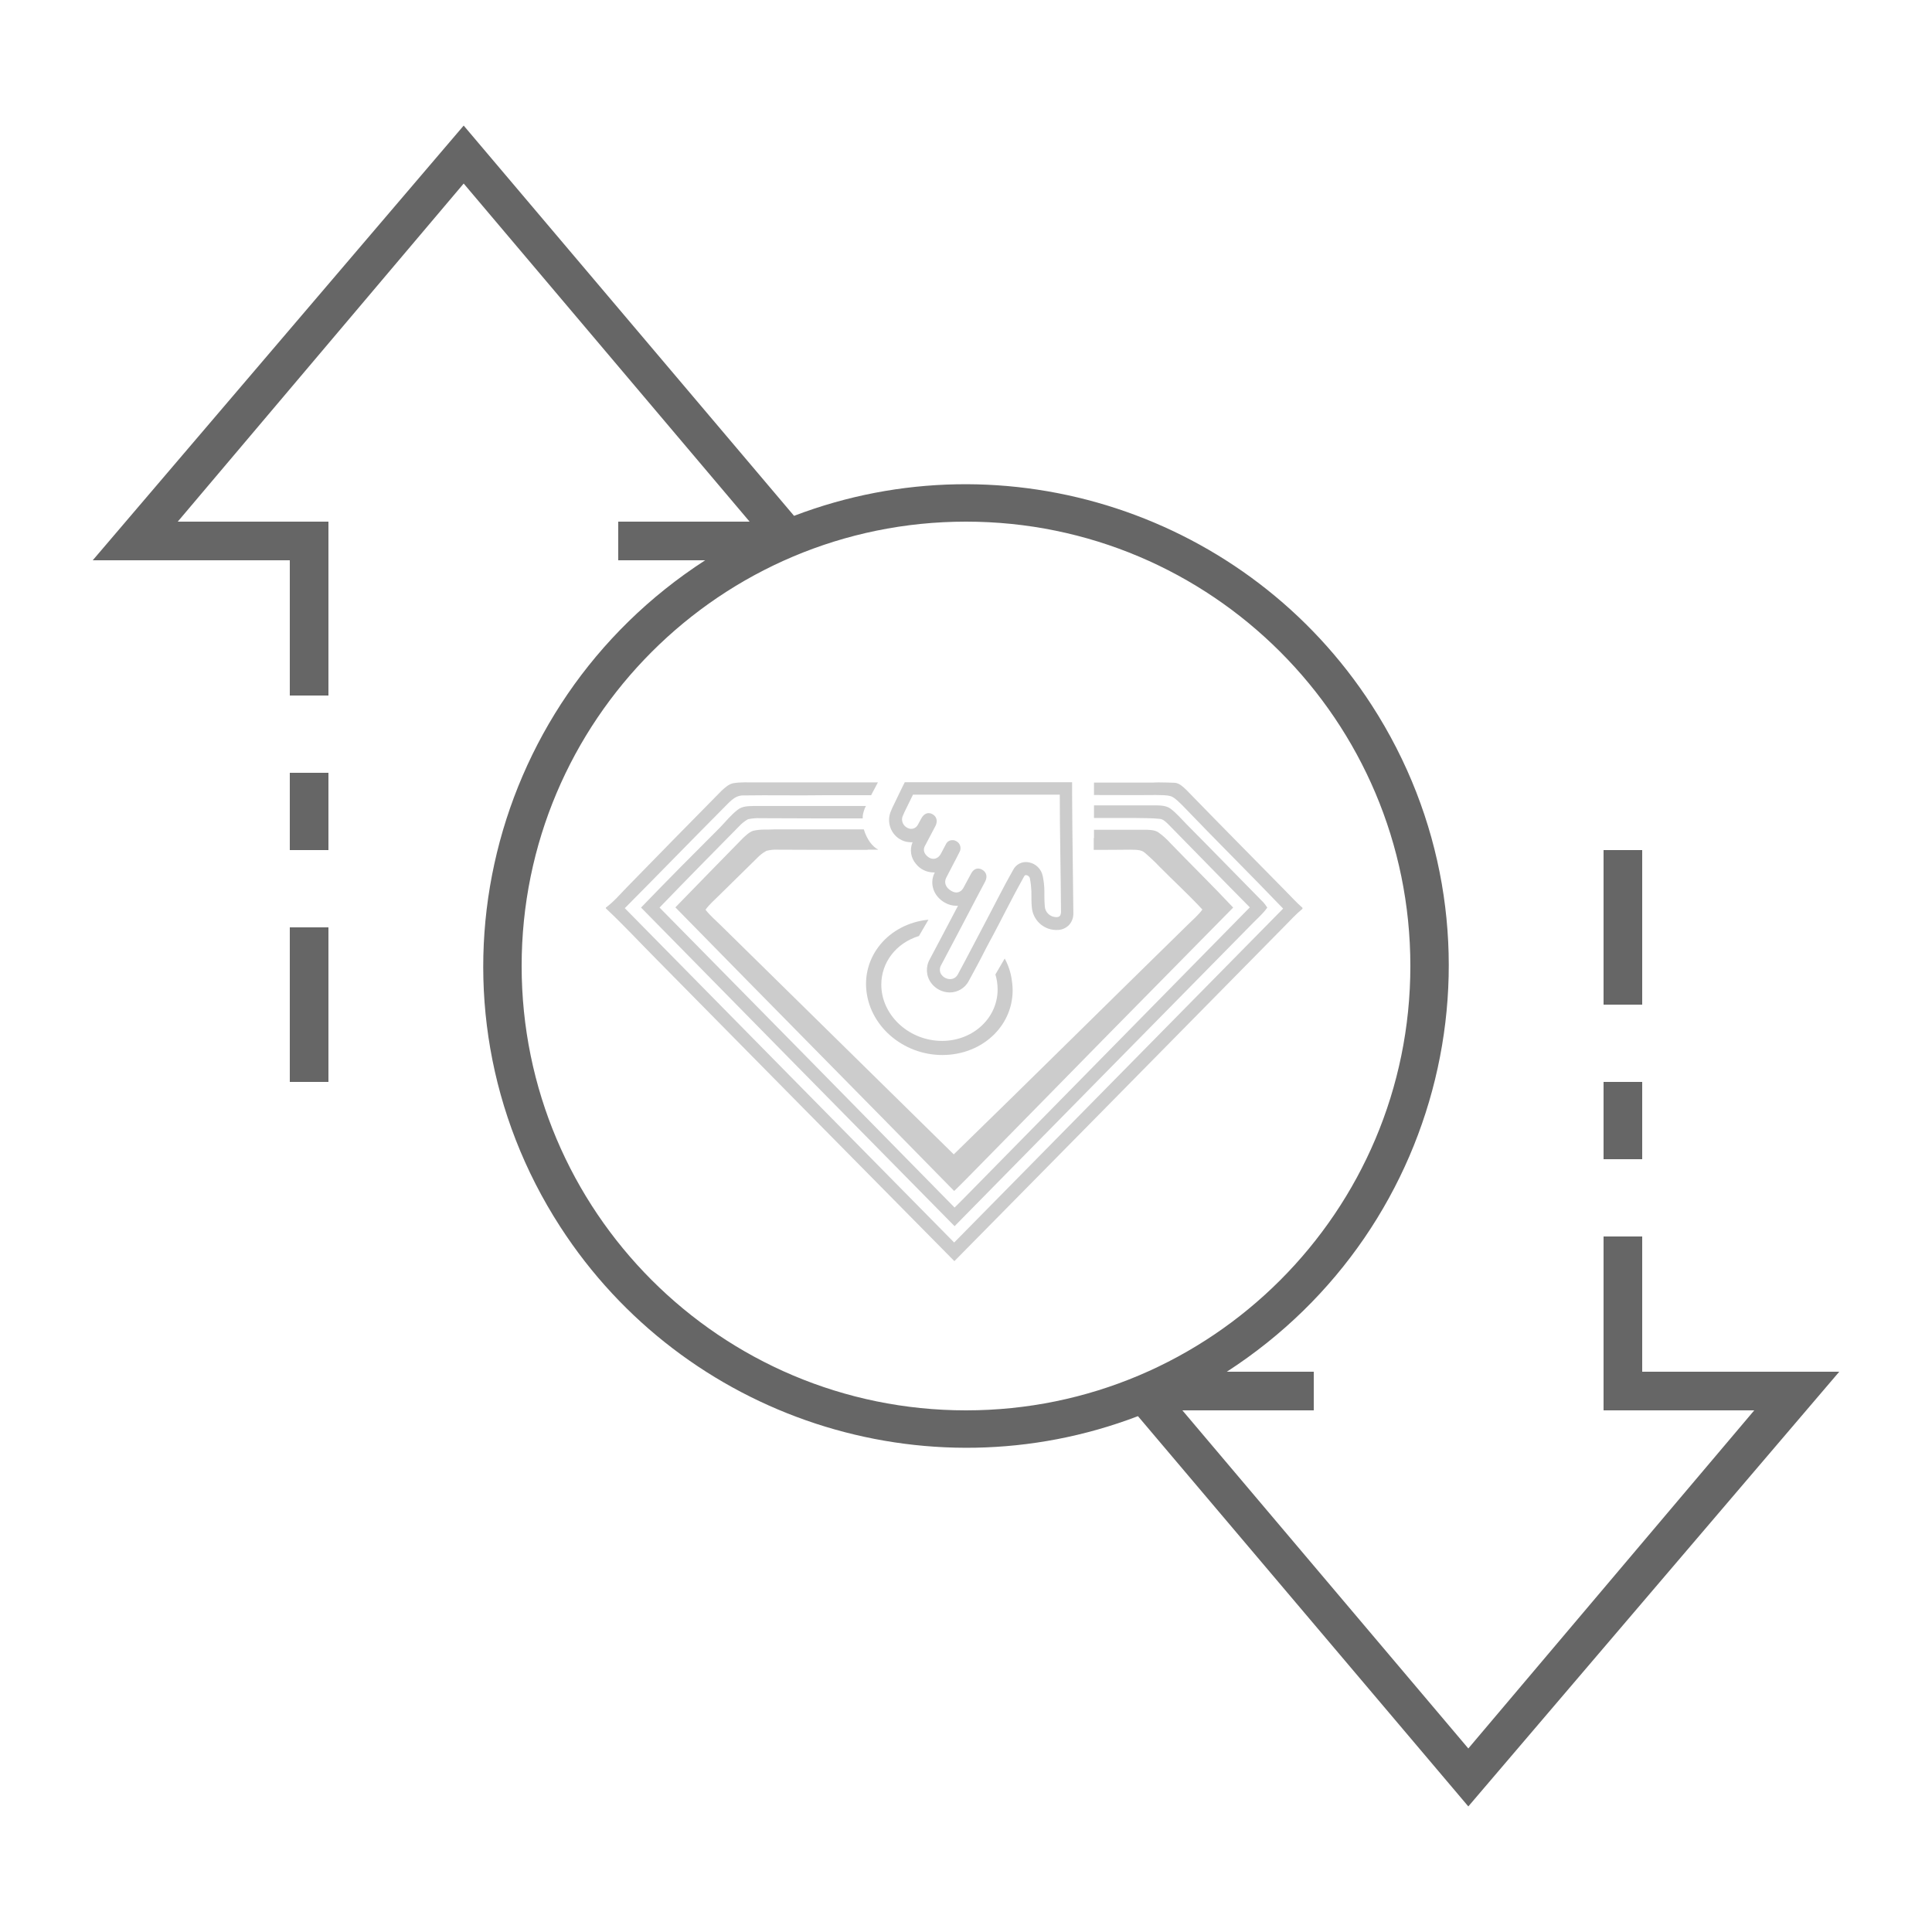
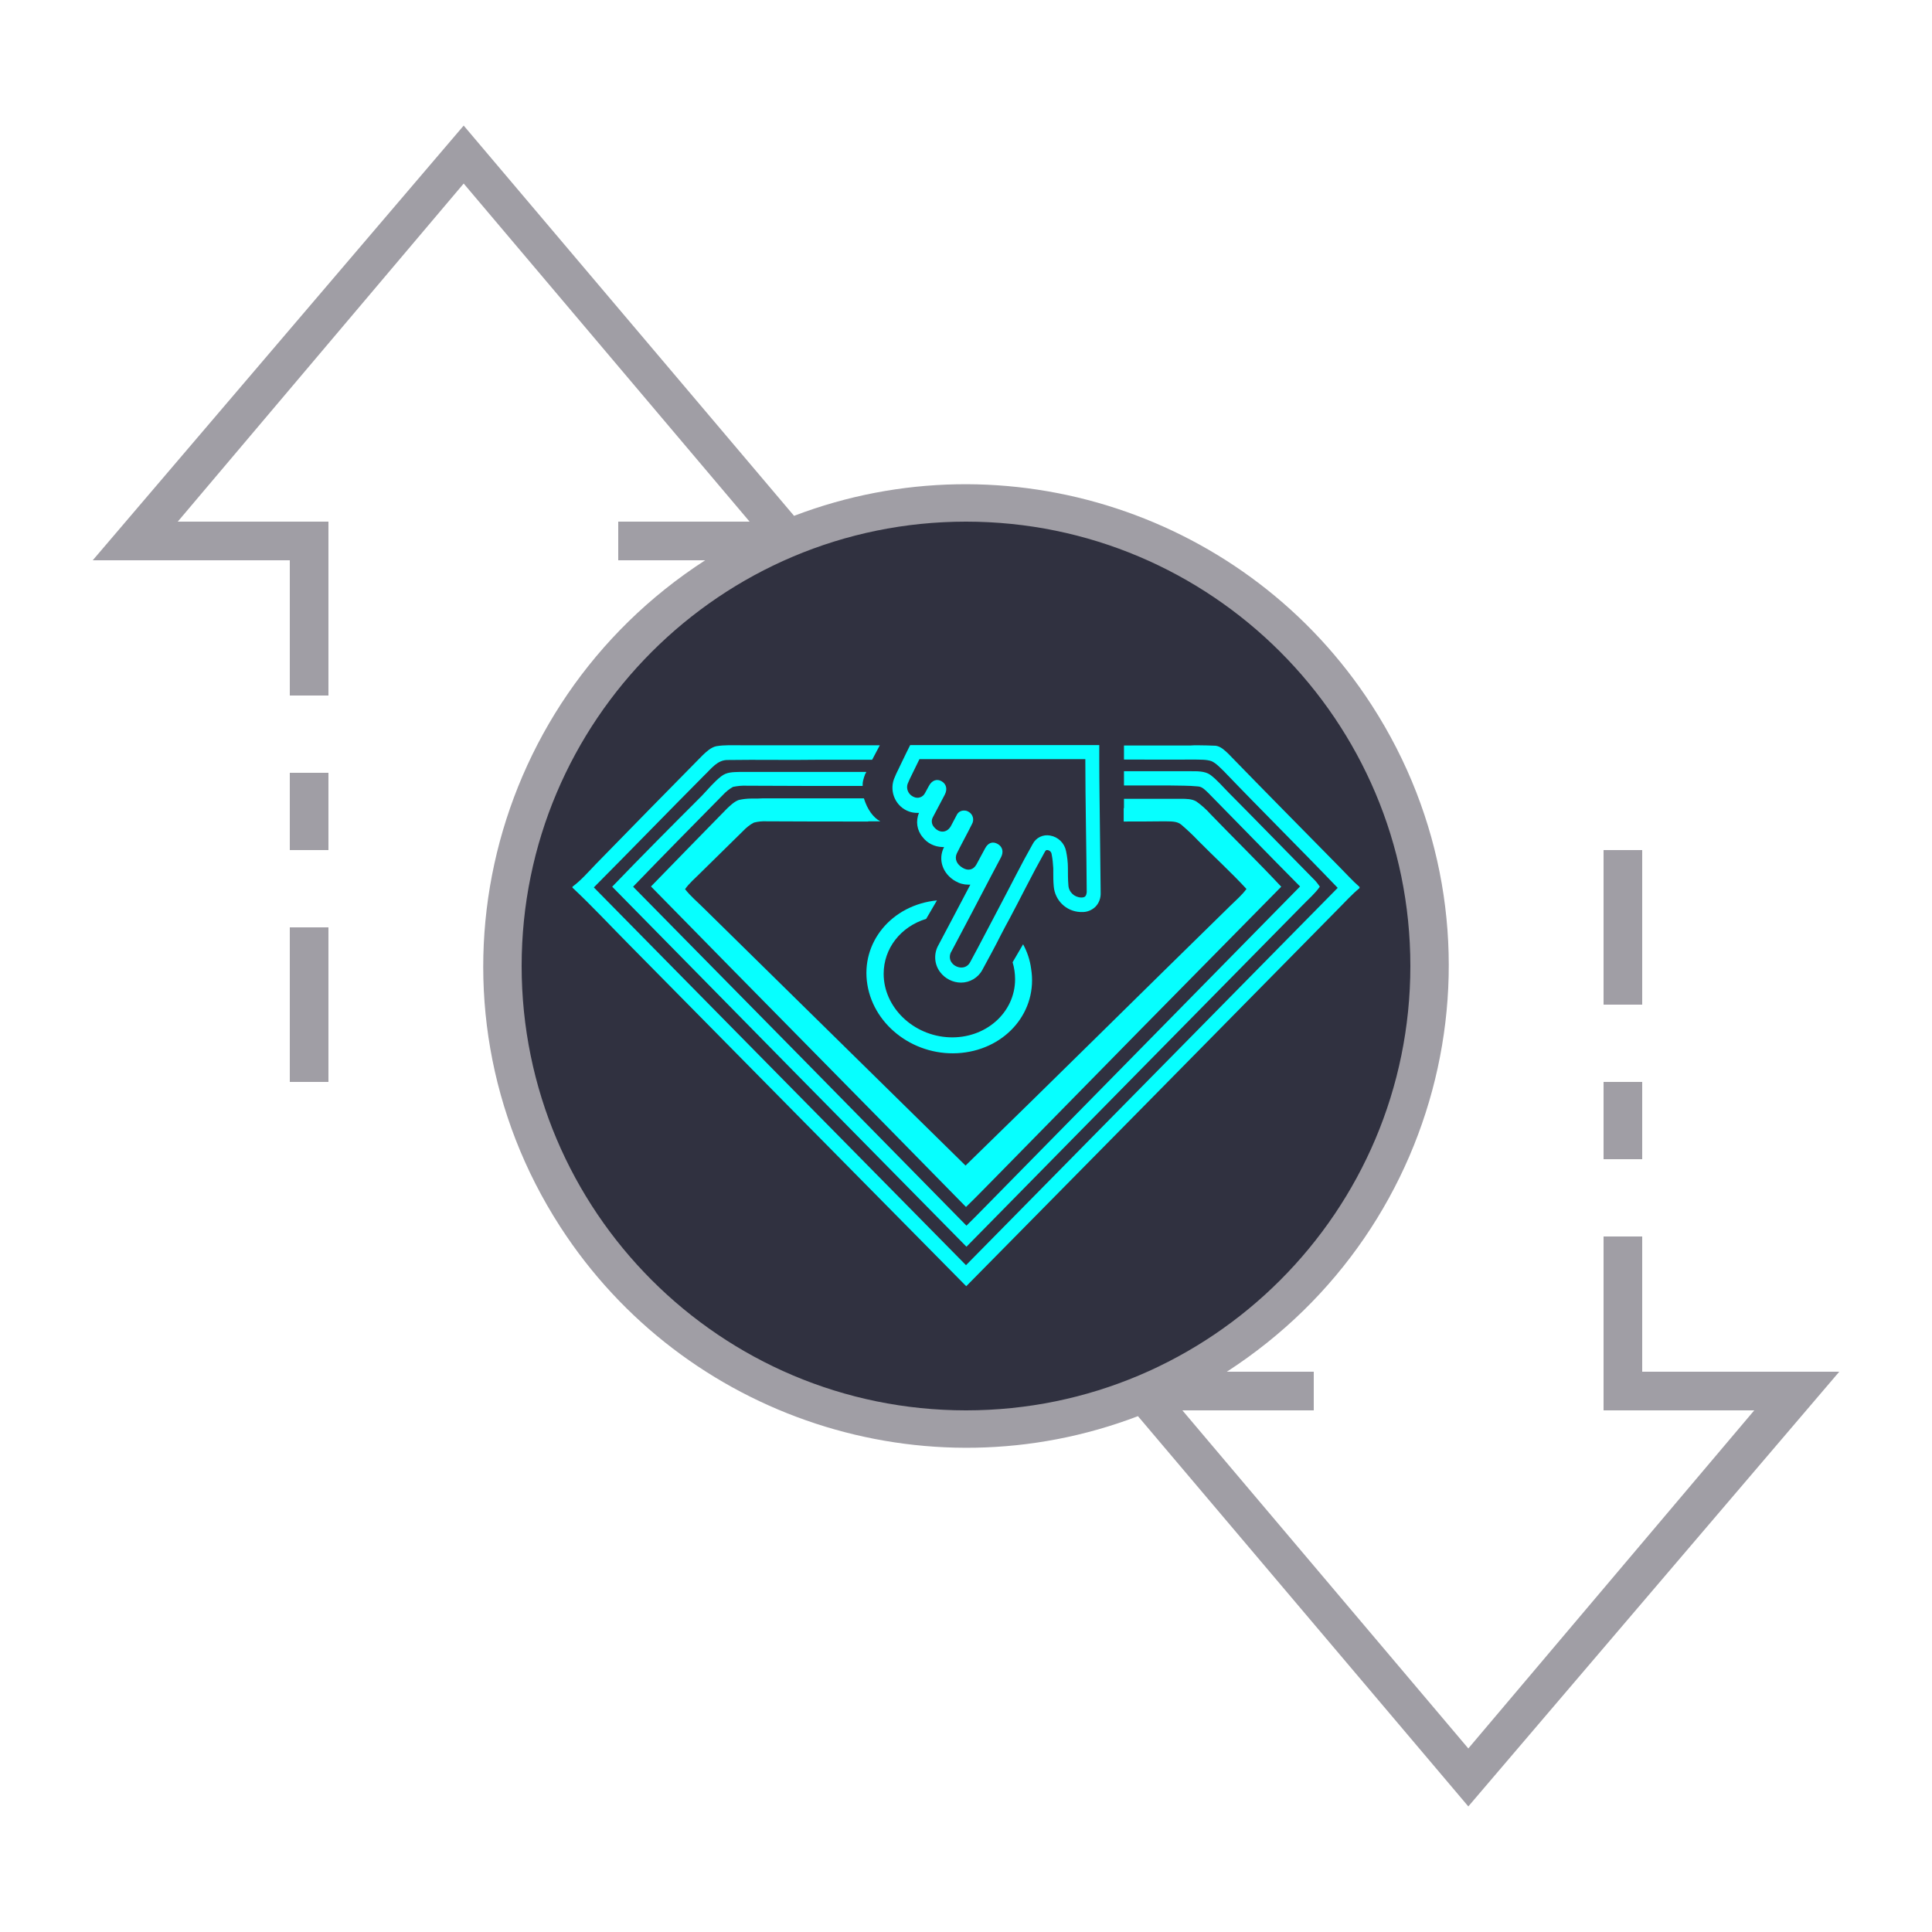
- <svg xmlns="http://www.w3.org/2000/svg" version="1.1" id="ic_empty_zpiv" x="0px" y="0px" viewBox="0 0 100 100" style="enable-background:new 0 0 100 100;" xml:space="preserve">
-   <defs id="defs31">
+ <svg xmlns="http://www.w3.org/2000/svg" version="1.1" id="ic_empty_Dark_transactions" x="0px" y="0px" viewBox="0 0 100 100" style="enable-background:new 0 0 100 100;" xml:space="preserve">
+   <defs id="defs32">
    <pattern id="EMFhbasepattern" patternUnits="userSpaceOnUse" width="6" height="6" x="0" y="0" />
-     <pattern id="EMFhbasepattern-1" patternUnits="userSpaceOnUse" width="6" height="6" x="0" y="0" />
-     <pattern id="EMFhbasepattern-5" patternUnits="userSpaceOnUse" width="6" height="6" x="0" y="0" />
  </defs>
  <style type="text/css" id="style2">
	.st0{fill:#2EA1FF;}
- 	.st1{fill:#666666;}
+ 	.st1{fill:#A09EA5;}
	.st2{fill:#EFEFEF;}
</style>
-   <g id="Group_9086">
-     <g id="Group_9085">
-       <g id="Group_9083">
-         <path id="Rectangle_4749" class="st1" d="M83,56h2v4h-2V56z" />
-         <path id="Rectangle_4750" class="st1" d="M83,44h2v8h-2V44z" />
-         <path id="Rectangle_4751" class="st1" d="M15,48h2v8h-2V48z" />
-         <path id="Rectangle_4752" class="st1" d="M15,40h2v4h-2V40z" />
-         <path id="Path_19033" class="st1" d="M95.2,71H85v-7h-2v9h7.8L76,90.5L61.2,73H68v-2h-4.5c11.6-7.5,15-22.9,7.5-34.5     c-6.4-9.9-18.9-14-29.9-9.8L24,6.5L4.8,29H15v7h2v-9H9.2L24,9.5L38.8,27H32v2h4.5c-11.6,7.5-15,22.9-7.5,34.5     c6.4,9.9,18.9,14,29.9,9.8L76,93.5L95.2,71z M27,50c0-12.7,10.3-23,23-23s23,10.3,23,23S62.7,73,50,73S27,62.7,27,50z" />
+   <g id="Group_9036">
+     <circle class="st0" cx="50" cy="50" id="circle5" style="fill:#222333;fill-opacity:0.933;stroke-width:1.3" r="23.278" />
+     <g id="Group_9035">
+       <g id="Group_9034">
+         <path id="Rectangle_4693" class="st1" d="M83,56h2v4h-2V56z" />
+         <path id="Rectangle_4694" class="st1" d="M83,44h2v8h-2V44z" />
+         <path id="Rectangle_4695" class="st1" d="M15,48h2v8h-2V48z" />
+         <path id="Rectangle_4696" class="st1" d="M15,40h2v4h-2V40z" />
+         <path id="Path_18991" class="st1" d="M95.2,71H85v-7h-2v9h7.8L76,90.5L61.2,73H68v-2h-4.5c11.6-7.5,15-22.9,7.5-34.5     c-6.4-9.9-18.9-14-29.9-9.8L24,6.5L4.8,29H15v7h2v-9H9.2L24,9.5L38.8,27H32v2h4.5c-11.6,7.5-15,22.9-7.5,34.5     c6.4,9.9,18.9,14,29.9,9.8L76,93.5L95.2,71z M27,50c0-12.7,10.3-23,23-23s23,10.3,23,23S62.7,73,50,73S27,62.7,27,50z" />
      </g>
    </g>
-     <g id="g24-3" transform="matrix(0.106418,0,0,0.1070853,31.36054,40.48611)" style="fill:#cccccc;fill-opacity:1">
-       <path id="path8-7" class="st0" d="m 269.1,0.1 c -1.1,0 -2.1,0 -3.2,0.1 h -28.5 v 6 c 10.1,0 20.1,0.1 30.2,0 2.5,0.1 5.2,-0.1 7.5,0.7 2,0.9 3.7,2.8 5.3,4.3 16.2,16.8 32.8,33.1 49,49.9 -53.3,53.8 -106.7,107.6 -160,161.4 C 115.9,168.6 62.6,114.8 9.2,60.9 c 16,-16 31.7,-32.1 47.7,-48.1 2.9,-2.7 5.5,-6.5 10,-6.4 12.9,-0.2 25.9,0.1 38.9,-0.1 0.2,0 0.5,0 0.7,0 H 129 l 3.3,-6.2 H 87.1 v 0 H 72.9 c -3.7,0 -7.4,-0.2 -11,0.4 C 59.6,1 57.7,2.8 56.1,4.3 40.7,19.8 25.4,35.3 10.1,50.9 6.9,54.2 3.7,57.9 0,60.6 V 61 c 8.5,7.9 16.4,16.4 24.6,24.6 48.3,48.7 96.6,97.3 144.9,145.9 53.5,-53.9 106.9,-107.7 160.3,-161.6 3,-3 5.7,-6 9,-8.7 v -0.5 c -3,-2.6 -5.7,-5.6 -8.5,-8.4 -16,-16.2 -32.1,-32.3 -48,-48.6 -1.5,-1.4 -3.2,-3.1 -5.4,-3.4 -2.6,-0.1 -5.2,-0.2 -7.8,-0.2 z" style="fill:#cccccc;fill-opacity:1" />
-       <path id="path10-1" class="st0" d="m 237.4,11.2 v 6.1 h 19.7 c 4.1,0.1 8.1,0 12.1,0.4 1.9,0.1 3.1,1.5 4.4,2.7 13.2,13.3 26.3,26.8 39.6,40.1 -45.3,45.8 -90.6,91.6 -135.9,137.4 -2.5,2.6 -5.1,5.1 -7.7,7.7 C 121.8,157.2 74,108.9 26.1,60.6 38.9,47.4 51.8,34.4 64.7,21.4 66,20 67.5,18.8 69.1,17.9 c 2,-0.4 4,-0.6 6,-0.5 16.6,0.1 33.2,0.1 49.8,0.1 0,-1.7 0.4,-3.3 1,-4.8 v -0.1 c 0,-0.1 0,-0.1 0.2,-0.3 0.1,-0.3 0.3,-0.5 0.4,-0.8 H 88.6 v 0 c -5.5,0 -11,0 -16.5,0 H 72 c -2.9,0.1 -5.6,0 -8,1.9 -3.1,2.4 -5.6,5.5 -8.3,8.3 -12.9,12.8 -25.9,25.8 -38.6,38.9 50.8,51.4 101.6,102.7 152.5,154 48.2,-48.7 96.3,-97.3 144.5,-145.9 2.5,-2.6 5.5,-5.1 7.6,-8.1 -0.8,-1.2 -1.7,-2.4 -2.8,-3.4 -12.2,-12.3 -24.2,-24.6 -36.4,-36.8 -2.6,-2.6 -5,-5.5 -8,-7.7 -2.3,-1.6 -5.7,-1.5 -8.4,-1.5 z M 88.6,11.3 c 12.4,0 24.8,0 37.3,0 z m 36.9,2.3 c -0.4,1.1 -0.5,2.3 -0.6,3.5 v 0 c 0,-1.2 0.2,-2.3 0.6,-3.5 z" style="fill:#cccccc;fill-opacity:1" />
-       <path style="fill:#cccccc;fill-opacity:1;stroke-width:0.854" d="m 176.883,141.354 c -1.171,0.087 -2.342,0.088 -3.514,0.088 h -0.668 c -1.506,0 -3.012,0.173 -4.518,0.521 -1.673,0.61 -3.096,2.09 -4.268,3.223 -9.202,9.668 -18.237,19.338 -27.355,29.006 37.73,39.892 75.71,79.522 113.439,119.414 3.932,-3.92 7.781,-8.101 11.629,-12.107 33.881,-35.798 67.846,-71.509 101.895,-107.221 -8.282,-9.146 -16.982,-17.942 -25.432,-27 -1.589,-1.829 -3.263,-3.397 -5.188,-4.791 -1.589,-0.958 -3.681,-0.959 -5.521,-0.959 H 306.887 V 145 h -0.102 v 4.99 c 4.907,-0.001 9.781,-0.009 14.705,-0.078 2.079,0.081 4.479,-0.16 6.078,1.289 2.079,1.852 4.079,3.783 5.998,5.877 5.758,6.039 11.916,11.837 17.434,18.037 -1.599,2.255 -3.839,4.268 -5.838,6.281 -31.829,32.209 -63.418,64.659 -95.326,96.787 -31.349,-31.887 -62.698,-63.774 -94.047,-95.66 -2.319,-2.416 -4.958,-4.671 -6.957,-7.328 1.439,-2.174 3.6,-4.025 5.359,-5.877 5.118,-5.234 10.396,-10.549 15.514,-15.783 1.12,-1.208 2.399,-2.335 3.918,-3.141 1.519,-0.403 3.039,-0.563 4.559,-0.482 12.236,0.081 24.391,0.08 36.627,0.08 v -0.08 h 4.32 a 10,17.143 0 0 1 -5.896,-8.559 z" transform="matrix(1.195351,0,0,1.148097,-129.4377,-139.4877)" id="path12-8" />
-       <path id="path26-9" class="st0" d="m 227.066,37.226 c -0.1,-10.4 -0.3,-21.2 -0.3,-31 v -6.2 h -81.4 l -1.7,3.4 c -0.3,0.7 -1.1,2.2 -1.8,3.7 -0.5,1.1 -1.1,2.2 -1.3,2.7 -0.9,1.7 -1.6,3.3 -2.2,4.8 -2,5.6 0.9,11.8 6.5,13.8 1.1,0.4 2.3,0.6 3.6,0.6 h 0.7 c -1.5,3.5 -0.9,7.5 1.6,10.4 2,2.6 5.1,4.1 8.4,4.2 0.3,0 0.5,0 0.8,0 l -0.1,0.2 c -2.6,5.2 -0.5,11.3 5,14.4 1.7,1 3.6,1.5 5.6,1.5 0.3,0 0.5,0 0.8,0 l -0.9,1.7 c -4.2,8 -8.5,16 -12.8,24.1 -2.1,3.6 -1.9,8.2 0.7,11.6 2.1,2.8 5.5,4.5 9,4.5 3.8,0 7.4,-2.1 9.2,-5.5 2.9,-5.3 5.8,-10.6 8,-15 1.4,-2.7 2.7,-5.1 3.7,-6.9 2.4,-4.6 4.6,-8.6 6.5,-12.4 3.1,-6 5.9,-11.2 8.7,-16.2 0.4,-0.7 0.7,-0.7 0.8,-0.7 h 0.3 c 0.9,0.1 1.7,0.8 1.8,1.8 0.4,2 0.6,4 0.7,6 0,0.5 0,1.1 0,1.6 0,1.9 0,4 0.2,6.1 0.5,6 5.3,10.7 11.4,11 0.3,0 0.5,0 0.7,0 2.1,0.1 4.2,-0.7 5.8,-2.2 1.6,-1.6 2.4,-3.8 2.3,-6.1 -0.1,-8.3 -0.2,-17.3 -0.3,-25.9 z m -8.1,28 c -3,-0.1 -5.4,-2.4 -5.5,-5.4 -0.2,-2.4 -0.2,-4.8 -0.2,-7.3 0,-2.4 -0.3,-4.8 -0.8,-7.2 -0.7,-3.4 -3.4,-6 -6.8,-6.6 -3.1,-0.6 -6.2,0.9 -7.6,3.7 -4.7,8.2 -8.9,16.7 -15.3,28.7 -2.6,4.8 -7,13.4 -11.6,21.8 -1.8,3.3 -6,2.6 -7.8,0.3 -1.2,-1.4 -1.2,-3.5 -0.2,-5 5.8,-10.8 11.5,-21.7 17.2,-32.5 1.4,-2.6 2.7,-5.1 4.1,-7.7 1.2,-2.3 0.7,-4.5 -1.4,-5.7 -2.1,-1.2 -4.1,-0.6 -5.4,1.8 -1.3,2.3 -2.5,4.7 -3.8,7 -1.3,2.3 -3.6,2.8 -5.9,1.4 -2.6,-1.5 -3.6,-3.9 -2.5,-6.2 2.1,-4.2 4.4,-8.3 6.5,-12.5 1.1,-1.9 0.4,-4.3 -1.5,-5.3 -0.5,-0.3 -1.1,-0.5 -1.7,-0.5 -1.4,-0.1 -2.7,0.6 -3.3,1.8 -0.9,1.6 -1.7,3.3 -2.6,4.9 -1.7,2.9 -4.9,3.1 -7.2,0.4 -1.1,-1.2 -1.3,-2.9 -0.5,-4.3 1.7,-3.2 3.4,-6.4 5.1,-9.6 1.2,-2.3 0.7,-4.5 -1.3,-5.7 -2,-1.2 -4.2,-0.5 -5.5,1.9 -0.6,1 -1.1,2.1 -1.7,3.1 -0.9,1.8 -3.1,2.6 -5,1.6 -0.1,0 -0.2,-0.1 -0.2,-0.1 -2,-1 -3,-3.3 -2.3,-5.4 0.6,-1.5 1.3,-2.9 2,-4.3 0.6,-1.2 2.5,-5.1 3.1,-6.3 h 71.4 c 0,18.1 0.5,38.8 0.6,56.9 -0.2,1.9 -0.9,2.3 -2.4,2.3 z" style="fill:#cccccc;fill-opacity:1" />
-       <path style="fill:#cccccc;fill-opacity:1;stroke-width:1.14" d="m 156.894,66.456 c -19.492,1.936 -32.923,17.996 -29.951,36.037 2.971,18.041 21.037,31.125 40.53,29.189 19.492,-1.936 32.923,-17.996 29.951,-36.037 -0.475,-3.625 -1.663,-7.17 -3.446,-10.411 l -4.518,7.682 c 0.713,2.324 1.072,4.852 1.072,7.256 0,14.314 -12.719,25.486 -28.289,24.85 -15.57,-0.636 -28.287,-12.848 -28.287,-27.162 0,-10.818 7.25,-20.136 18.304,-23.509 z" id="path30-4" />
+     <g id="g24-3" transform="matrix(0.1202444,0,0,0.1209984,29.6306,38.56325)" style="fill:#06ffff;fill-opacity:1">
+       <path id="path8-7" class="st0" d="m 269.1,0.1 c -1.1,0 -2.1,0 -3.2,0.1 h -28.5 v 6 c 10.1,0 20.1,0.1 30.2,0 2.5,0.1 5.2,-0.1 7.5,0.7 2,0.9 3.7,2.8 5.3,4.3 16.2,16.8 32.8,33.1 49,49.9 -53.3,53.8 -106.7,107.6 -160,161.4 C 115.9,168.6 62.6,114.8 9.2,60.9 c 16,-16 31.7,-32.1 47.7,-48.1 2.9,-2.7 5.5,-6.5 10,-6.4 12.9,-0.2 25.9,0.1 38.9,-0.1 0.2,0 0.5,0 0.7,0 H 129 l 3.3,-6.2 H 87.1 v 0 H 72.9 c -3.7,0 -7.4,-0.2 -11,0.4 C 59.6,1 57.7,2.8 56.1,4.3 40.7,19.8 25.4,35.3 10.1,50.9 6.9,54.2 3.7,57.9 0,60.6 V 61 c 8.5,7.9 16.4,16.4 24.6,24.6 48.3,48.7 96.6,97.3 144.9,145.9 53.5,-53.9 106.9,-107.7 160.3,-161.6 3,-3 5.7,-6 9,-8.7 v -0.5 c -3,-2.6 -5.7,-5.6 -8.5,-8.4 -16,-16.2 -32.1,-32.3 -48,-48.6 -1.5,-1.4 -3.2,-3.1 -5.4,-3.4 -2.6,-0.1 -5.2,-0.2 -7.8,-0.2 z" style="fill:#06ffff;fill-opacity:1" />
+       <path id="path10-1" class="st0" d="m 237.4,11.2 v 6.1 h 19.7 c 4.1,0.1 8.1,0 12.1,0.4 1.9,0.1 3.1,1.5 4.4,2.7 13.2,13.3 26.3,26.8 39.6,40.1 -45.3,45.8 -90.6,91.6 -135.9,137.4 -2.5,2.6 -5.1,5.1 -7.7,7.7 C 121.8,157.2 74,108.9 26.1,60.6 38.9,47.4 51.8,34.4 64.7,21.4 66,20 67.5,18.8 69.1,17.9 c 2,-0.4 4,-0.6 6,-0.5 16.6,0.1 33.2,0.1 49.8,0.1 0,-1.7 0.4,-3.3 1,-4.8 v -0.1 c 0,-0.1 0,-0.1 0.2,-0.3 0.1,-0.3 0.3,-0.5 0.4,-0.8 H 88.6 v 0 c -5.5,0 -11,0 -16.5,0 H 72 c -2.9,0.1 -5.6,0 -8,1.9 -3.1,2.4 -5.6,5.5 -8.3,8.3 -12.9,12.8 -25.9,25.8 -38.6,38.9 50.8,51.4 101.6,102.7 152.5,154 48.2,-48.7 96.3,-97.3 144.5,-145.9 2.5,-2.6 5.5,-5.1 7.6,-8.1 -0.8,-1.2 -1.7,-2.4 -2.8,-3.4 -12.2,-12.3 -24.2,-24.6 -36.4,-36.8 -2.6,-2.6 -5,-5.5 -8,-7.7 -2.3,-1.6 -5.7,-1.5 -8.4,-1.5 z M 88.6,11.3 c 12.4,0 24.8,0 37.3,0 z m 36.9,2.3 c -0.4,1.1 -0.5,2.3 -0.6,3.5 v 0 c 0,-1.2 0.2,-2.3 0.6,-3.5 z" style="fill:#06ffff;fill-opacity:1" />
+       <path style="fill:#06ffff;fill-opacity:1;stroke-width:0.854" d="m 176.883,141.354 c -1.171,0.087 -2.342,0.088 -3.514,0.088 h -0.668 c -1.506,0 -3.012,0.173 -4.518,0.521 -1.673,0.61 -3.096,2.09 -4.268,3.223 -9.202,9.668 -18.237,19.338 -27.355,29.006 37.73,39.892 75.71,79.522 113.439,119.414 3.932,-3.92 7.781,-8.101 11.629,-12.107 33.881,-35.798 67.846,-71.509 101.895,-107.221 -8.282,-9.146 -16.982,-17.942 -25.432,-27 -1.589,-1.829 -3.263,-3.397 -5.188,-4.791 -1.589,-0.958 -3.681,-0.959 -5.521,-0.959 H 306.887 V 145 h -0.102 v 4.99 c 4.907,-0.001 9.781,-0.009 14.705,-0.078 2.079,0.081 4.479,-0.16 6.078,1.289 2.079,1.852 4.079,3.783 5.998,5.877 5.758,6.039 11.916,11.837 17.434,18.037 -1.599,2.255 -3.839,4.268 -5.838,6.281 -31.829,32.209 -63.418,64.659 -95.326,96.787 -31.349,-31.887 -62.698,-63.774 -94.047,-95.66 -2.319,-2.416 -4.958,-4.671 -6.957,-7.328 1.439,-2.174 3.6,-4.025 5.359,-5.877 5.118,-5.234 10.396,-10.549 15.514,-15.783 1.12,-1.208 2.399,-2.335 3.918,-3.141 1.519,-0.403 3.039,-0.563 4.559,-0.482 12.236,0.081 24.391,0.08 36.627,0.08 v -0.08 h 4.32 a 10,17.143 0 0 1 -5.896,-8.559 z" transform="matrix(1.195351,0,0,1.148097,-129.4377,-139.4877)" id="path12-8" />
+       <path id="path26-9" class="st0" d="m 227.066,37.226 c -0.1,-10.4 -0.3,-21.2 -0.3,-31 v -6.2 h -81.4 l -1.7,3.4 c -0.3,0.7 -1.1,2.2 -1.8,3.7 -0.5,1.1 -1.1,2.2 -1.3,2.7 -0.9,1.7 -1.6,3.3 -2.2,4.8 -2,5.6 0.9,11.8 6.5,13.8 1.1,0.4 2.3,0.6 3.6,0.6 h 0.7 c -1.5,3.5 -0.9,7.5 1.6,10.4 2,2.6 5.1,4.1 8.4,4.2 0.3,0 0.5,0 0.8,0 l -0.1,0.2 c -2.6,5.2 -0.5,11.3 5,14.4 1.7,1 3.6,1.5 5.6,1.5 0.3,0 0.5,0 0.8,0 l -0.9,1.7 c -4.2,8 -8.5,16 -12.8,24.1 -2.1,3.6 -1.9,8.2 0.7,11.6 2.1,2.8 5.5,4.5 9,4.5 3.8,0 7.4,-2.1 9.2,-5.5 2.9,-5.3 5.8,-10.6 8,-15 1.4,-2.7 2.7,-5.1 3.7,-6.9 2.4,-4.6 4.6,-8.6 6.5,-12.4 3.1,-6 5.9,-11.2 8.7,-16.2 0.4,-0.7 0.7,-0.7 0.8,-0.7 h 0.3 c 0.9,0.1 1.7,0.8 1.8,1.8 0.4,2 0.6,4 0.7,6 0,0.5 0,1.1 0,1.6 0,1.9 0,4 0.2,6.1 0.5,6 5.3,10.7 11.4,11 0.3,0 0.5,0 0.7,0 2.1,0.1 4.2,-0.7 5.8,-2.2 1.6,-1.6 2.4,-3.8 2.3,-6.1 -0.1,-8.3 -0.2,-17.3 -0.3,-25.9 z m -8.1,28 c -3,-0.1 -5.4,-2.4 -5.5,-5.4 -0.2,-2.4 -0.2,-4.8 -0.2,-7.3 0,-2.4 -0.3,-4.8 -0.8,-7.2 -0.7,-3.4 -3.4,-6 -6.8,-6.6 -3.1,-0.6 -6.2,0.9 -7.6,3.7 -4.7,8.2 -8.9,16.7 -15.3,28.7 -2.6,4.8 -7,13.4 -11.6,21.8 -1.8,3.3 -6,2.6 -7.8,0.3 -1.2,-1.4 -1.2,-3.5 -0.2,-5 5.8,-10.8 11.5,-21.7 17.2,-32.5 1.4,-2.6 2.7,-5.1 4.1,-7.7 1.2,-2.3 0.7,-4.5 -1.4,-5.7 -2.1,-1.2 -4.1,-0.6 -5.4,1.8 -1.3,2.3 -2.5,4.7 -3.8,7 -1.3,2.3 -3.6,2.8 -5.9,1.4 -2.6,-1.5 -3.6,-3.9 -2.5,-6.2 2.1,-4.2 4.4,-8.3 6.5,-12.5 1.1,-1.9 0.4,-4.3 -1.5,-5.3 -0.5,-0.3 -1.1,-0.5 -1.7,-0.5 -1.4,-0.1 -2.7,0.6 -3.3,1.8 -0.9,1.6 -1.7,3.3 -2.6,4.9 -1.7,2.9 -4.9,3.1 -7.2,0.4 -1.1,-1.2 -1.3,-2.9 -0.5,-4.3 1.7,-3.2 3.4,-6.4 5.1,-9.6 1.2,-2.3 0.7,-4.5 -1.3,-5.7 -2,-1.2 -4.2,-0.5 -5.5,1.9 -0.6,1 -1.1,2.1 -1.7,3.1 -0.9,1.8 -3.1,2.6 -5,1.6 -0.1,0 -0.2,-0.1 -0.2,-0.1 -2,-1 -3,-3.3 -2.3,-5.4 0.6,-1.5 1.3,-2.9 2,-4.3 0.6,-1.2 2.5,-5.1 3.1,-6.3 h 71.4 c 0,18.1 0.5,38.8 0.6,56.9 -0.2,1.9 -0.9,2.3 -2.4,2.3 z" style="fill:#06ffff;fill-opacity:1" />
+       <path style="fill:#06ffff;fill-opacity:1;stroke-width:1.14" d="m 156.894,66.456 c -19.492,1.936 -32.923,17.996 -29.951,36.037 2.971,18.041 21.037,31.125 40.53,29.189 19.492,-1.936 32.923,-17.996 29.951,-36.037 -0.475,-3.625 -1.663,-7.17 -3.446,-10.411 l -4.518,7.682 c 0.713,2.324 1.072,4.852 1.072,7.256 0,14.314 -12.719,25.486 -28.289,24.85 -15.57,-0.636 -28.287,-12.848 -28.287,-27.162 0,-10.818 7.25,-20.136 18.304,-23.509 z" id="path30-4" />
    </g>
  </g>
</svg>
